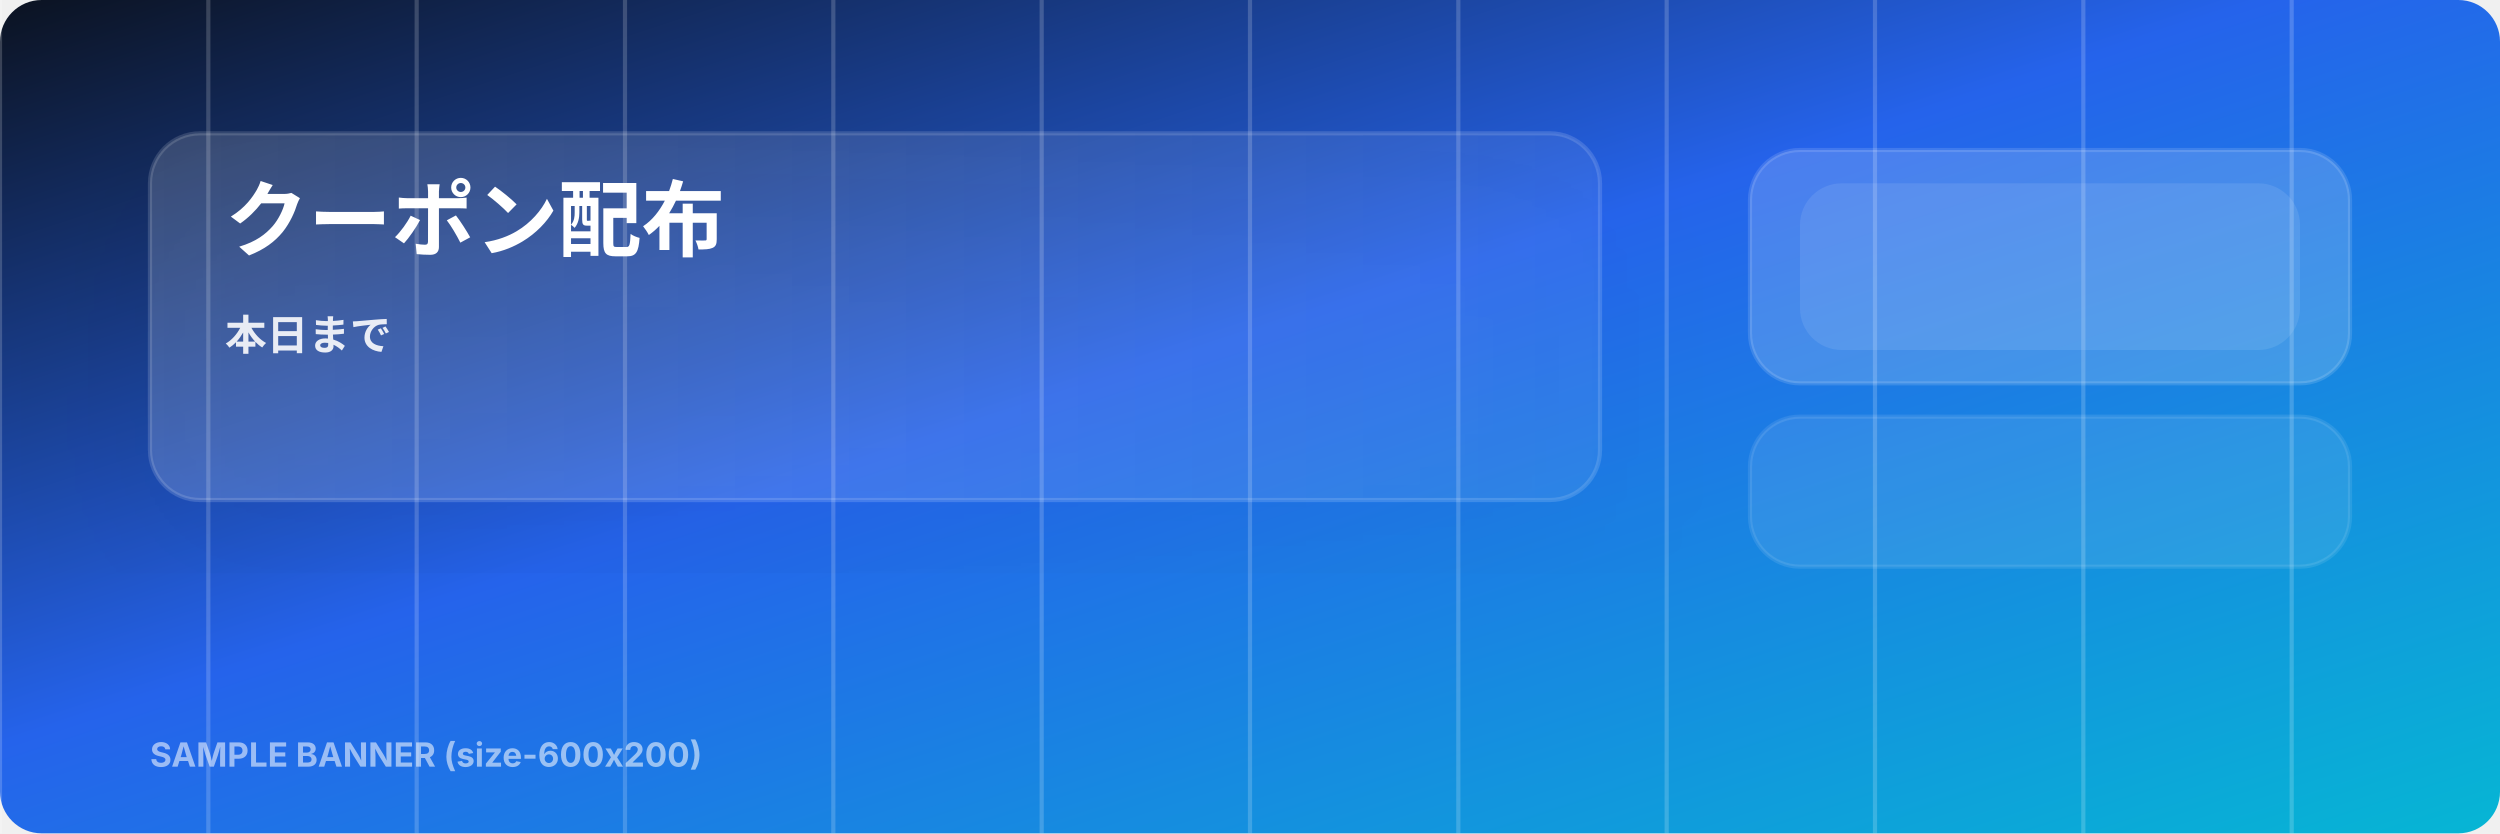
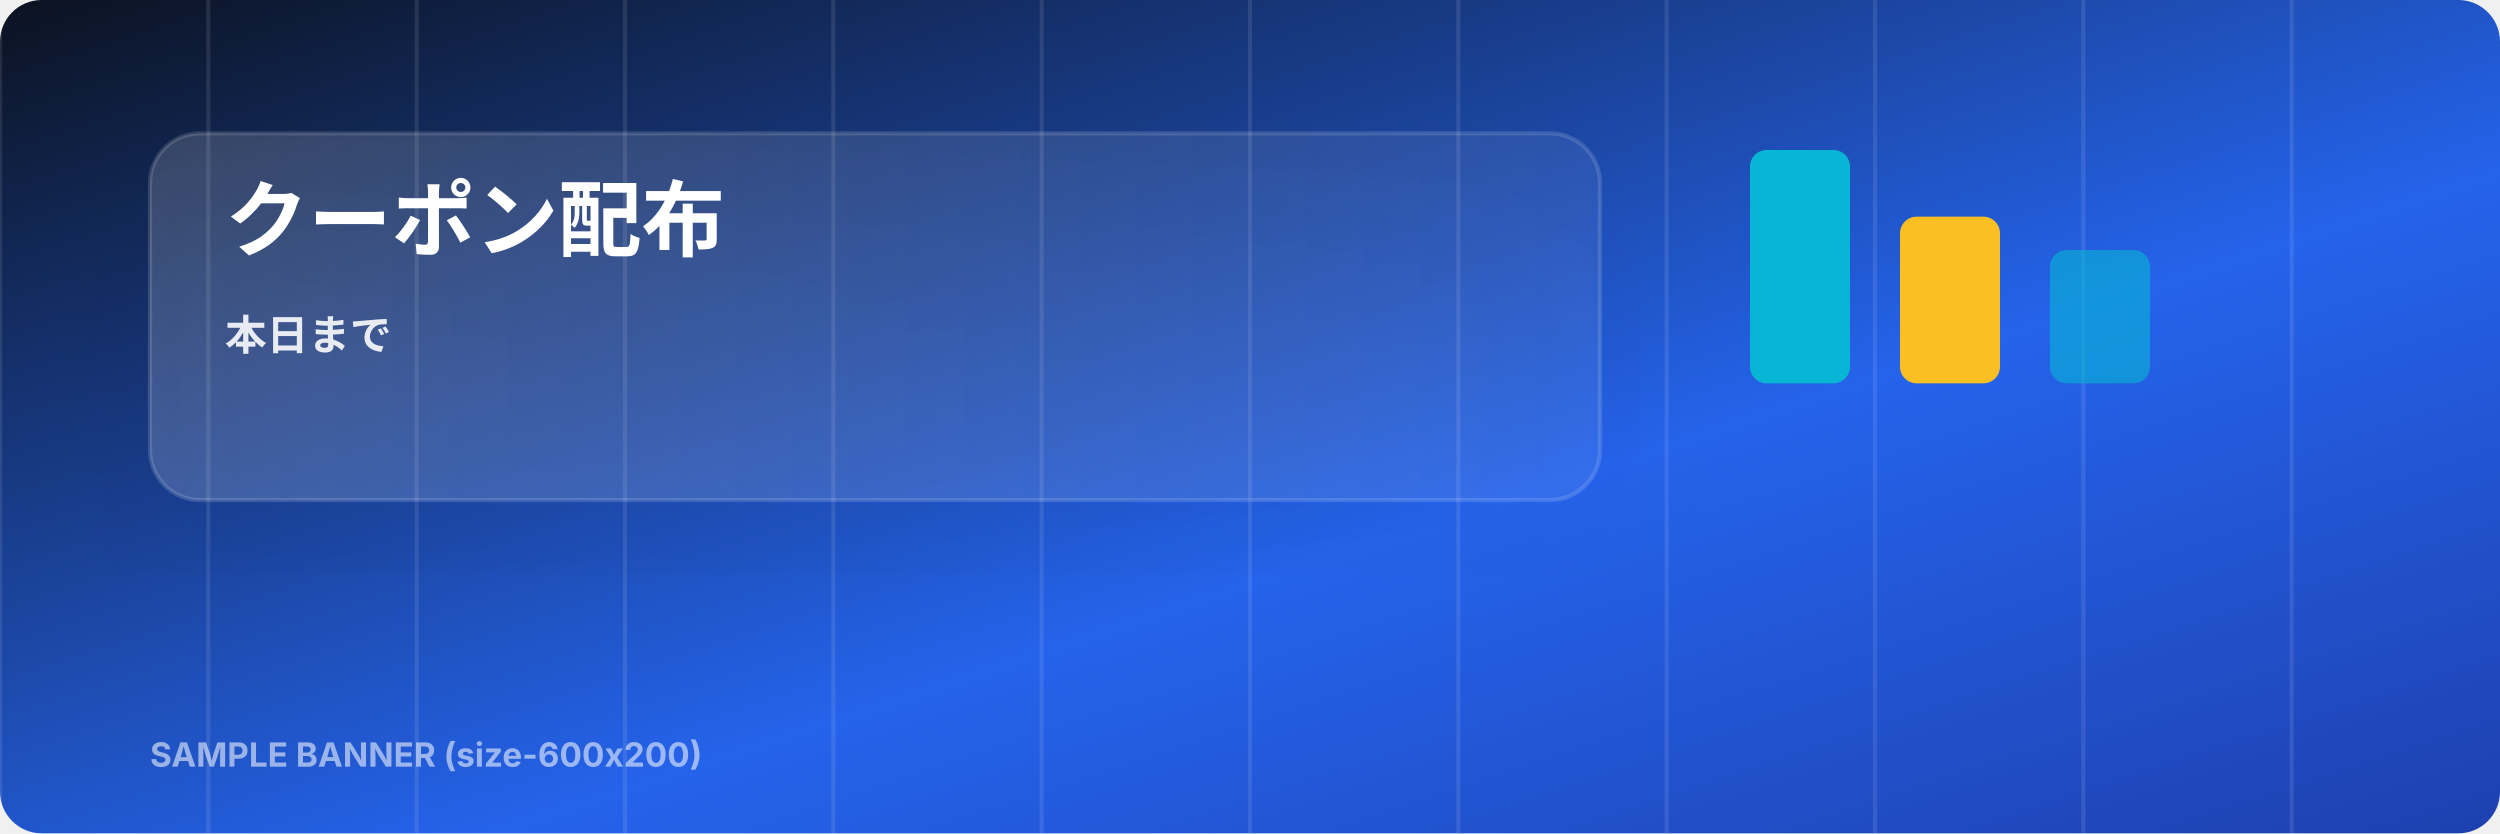
<svg xmlns="http://www.w3.org/2000/svg" width="600" height="200" viewBox="0 0 600 200">
  <defs>
    <linearGradient id="bg" x1="0" y1="0" x2="1" y2="1">
      <stop offset="0%" stop-color="#0B1220" />
-       <stop offset="45%" stop-color="#2563EB" />
-       <stop offset="100%" stop-color="#06B6D4" />
+       <stop offset="60%" stop-color="#2563EB" />
+       <stop offset="100%" stop-color="#1E40AF" />
    </linearGradient>
    <linearGradient id="panel" x1="0" y1="0" x2="1" y2="0">
      <stop offset="0%" stop-color="#FFFFFF" stop-opacity="0.16" />
      <stop offset="100%" stop-color="#FFFFFF" stop-opacity="0.06" />
    </linearGradient>
    <filter id="shadow" x="-20%" y="-20%" width="140%" height="140%">
      <feDropShadow dx="0" dy="14" stdDeviation="18" flood-color="#000000" flood-opacity="0.28" />
    </filter>
  </defs>
  <rect width="600" height="200" rx="10" fill="url(#bg)" />
-   <g opacity="0.18">
+   <g opacity="0.1">
    <line x1="0" y1="0" x2="0" y2="200" stroke="#FFFFFF" stroke-width="1" />
    <line x1="50" y1="0" x2="50" y2="200" stroke="#FFFFFF" stroke-width="1" />
    <line x1="100" y1="0" x2="100" y2="200" stroke="#FFFFFF" stroke-width="1" />
    <line x1="150" y1="0" x2="150" y2="200" stroke="#FFFFFF" stroke-width="1" />
    <line x1="200" y1="0" x2="200" y2="200" stroke="#FFFFFF" stroke-width="1" />
    <line x1="250" y1="0" x2="250" y2="200" stroke="#FFFFFF" stroke-width="1" />
    <line x1="300" y1="0" x2="300" y2="200" stroke="#FFFFFF" stroke-width="1" />
    <line x1="350" y1="0" x2="350" y2="200" stroke="#FFFFFF" stroke-width="1" />
    <line x1="400" y1="0" x2="400" y2="200" stroke="#FFFFFF" stroke-width="1" />
    <line x1="450" y1="0" x2="450" y2="200" stroke="#FFFFFF" stroke-width="1" />
    <line x1="500" y1="0" x2="500" y2="200" stroke="#FFFFFF" stroke-width="1" />
    <line x1="550" y1="0" x2="550" y2="200" stroke="#FFFFFF" stroke-width="1" />
  </g>
  <rect x="36" y="32" width="348" height="88" rx="12" fill="url(#panel)" stroke="#FFFFFF" stroke-opacity="0.14" filter="url(#shadow)" />
  <text x="54" y="60" fill="#FFFFFF" font-family="ui-sans-serif, system-ui, -apple-system, 'Hiragino Sans', 'Noto Sans JP', 'Yu Gothic', sans-serif" font-size="20" font-weight="800">
    クーポン配布
  </text>
  <text x="54" y="84" fill="#FFFFFF" opacity="0.88" font-family="ui-sans-serif, system-ui, -apple-system, 'Hiragino Sans', 'Noto Sans JP', 'Yu Gothic', sans-serif" font-size="10" font-weight="700">
    本日まで
  </text>
-   <g transform="translate(420 36)" opacity="0.95">
-     <rect x="0" y="0" width="144" height="56" rx="12" fill="#FFFFFF" fill-opacity="0.18" stroke="#FFFFFF" stroke-opacity="0.14" />
-     <rect x="12" y="8" width="120" height="40" rx="10" fill="#FFFFFF" fill-opacity="0.10" />
-     <rect x="0" y="64" width="144" height="36" rx="12" fill="#FFFFFF" fill-opacity="0.10" stroke="#FFFFFF" stroke-opacity="0.10" />
+   <g transform="translate(420 36)">
+     <rect x="0" y="0" width="24" height="56" rx="4" fill="#06B6D4" />
+     <rect x="36" y="16" width="24" height="40" rx="4" fill="#FBBF24" />
+     <rect x="72" y="24" width="24" height="32" rx="4" fill="#06B6D4" opacity="0.6" />
  </g>
  <text x="36" y="184" fill="#FFFFFF" opacity="0.55" font-family="ui-sans-serif, system-ui, -apple-system, 'Hiragino Sans', 'Noto Sans JP', 'Yu Gothic', sans-serif" font-size="8" font-weight="700">
    SAMPLE BANNER (size-600x200)
  </text>
</svg>
